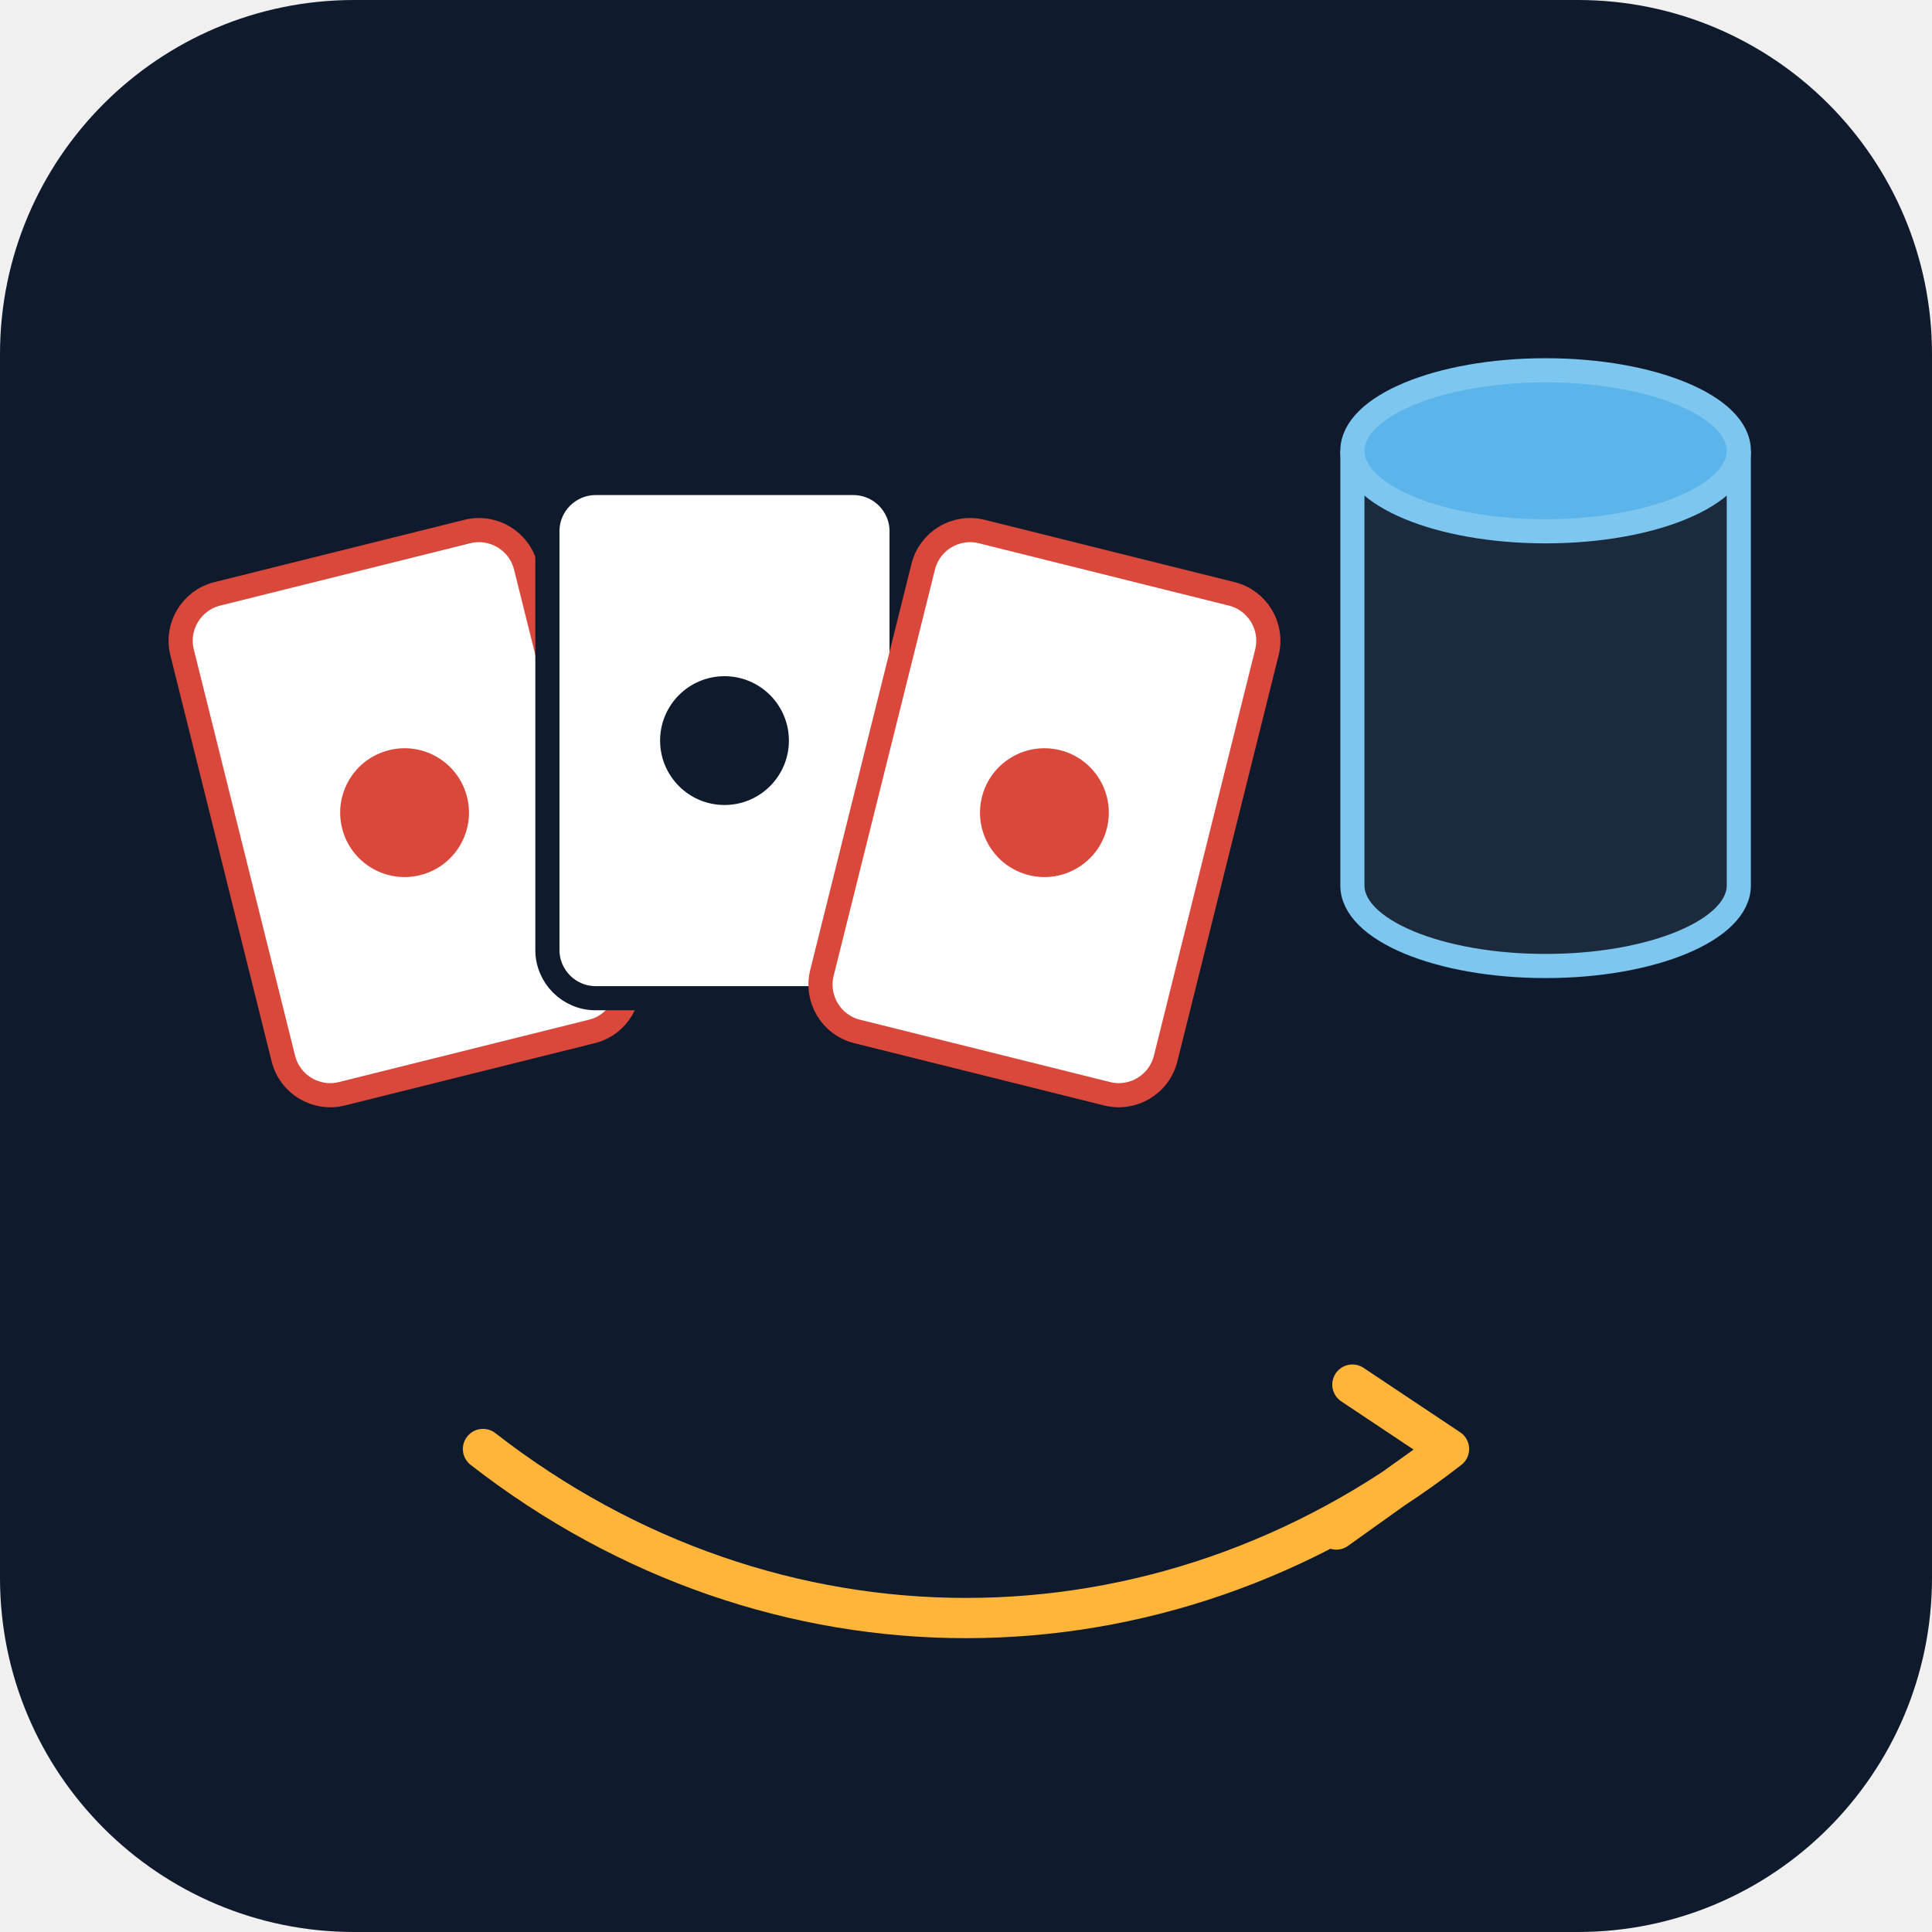
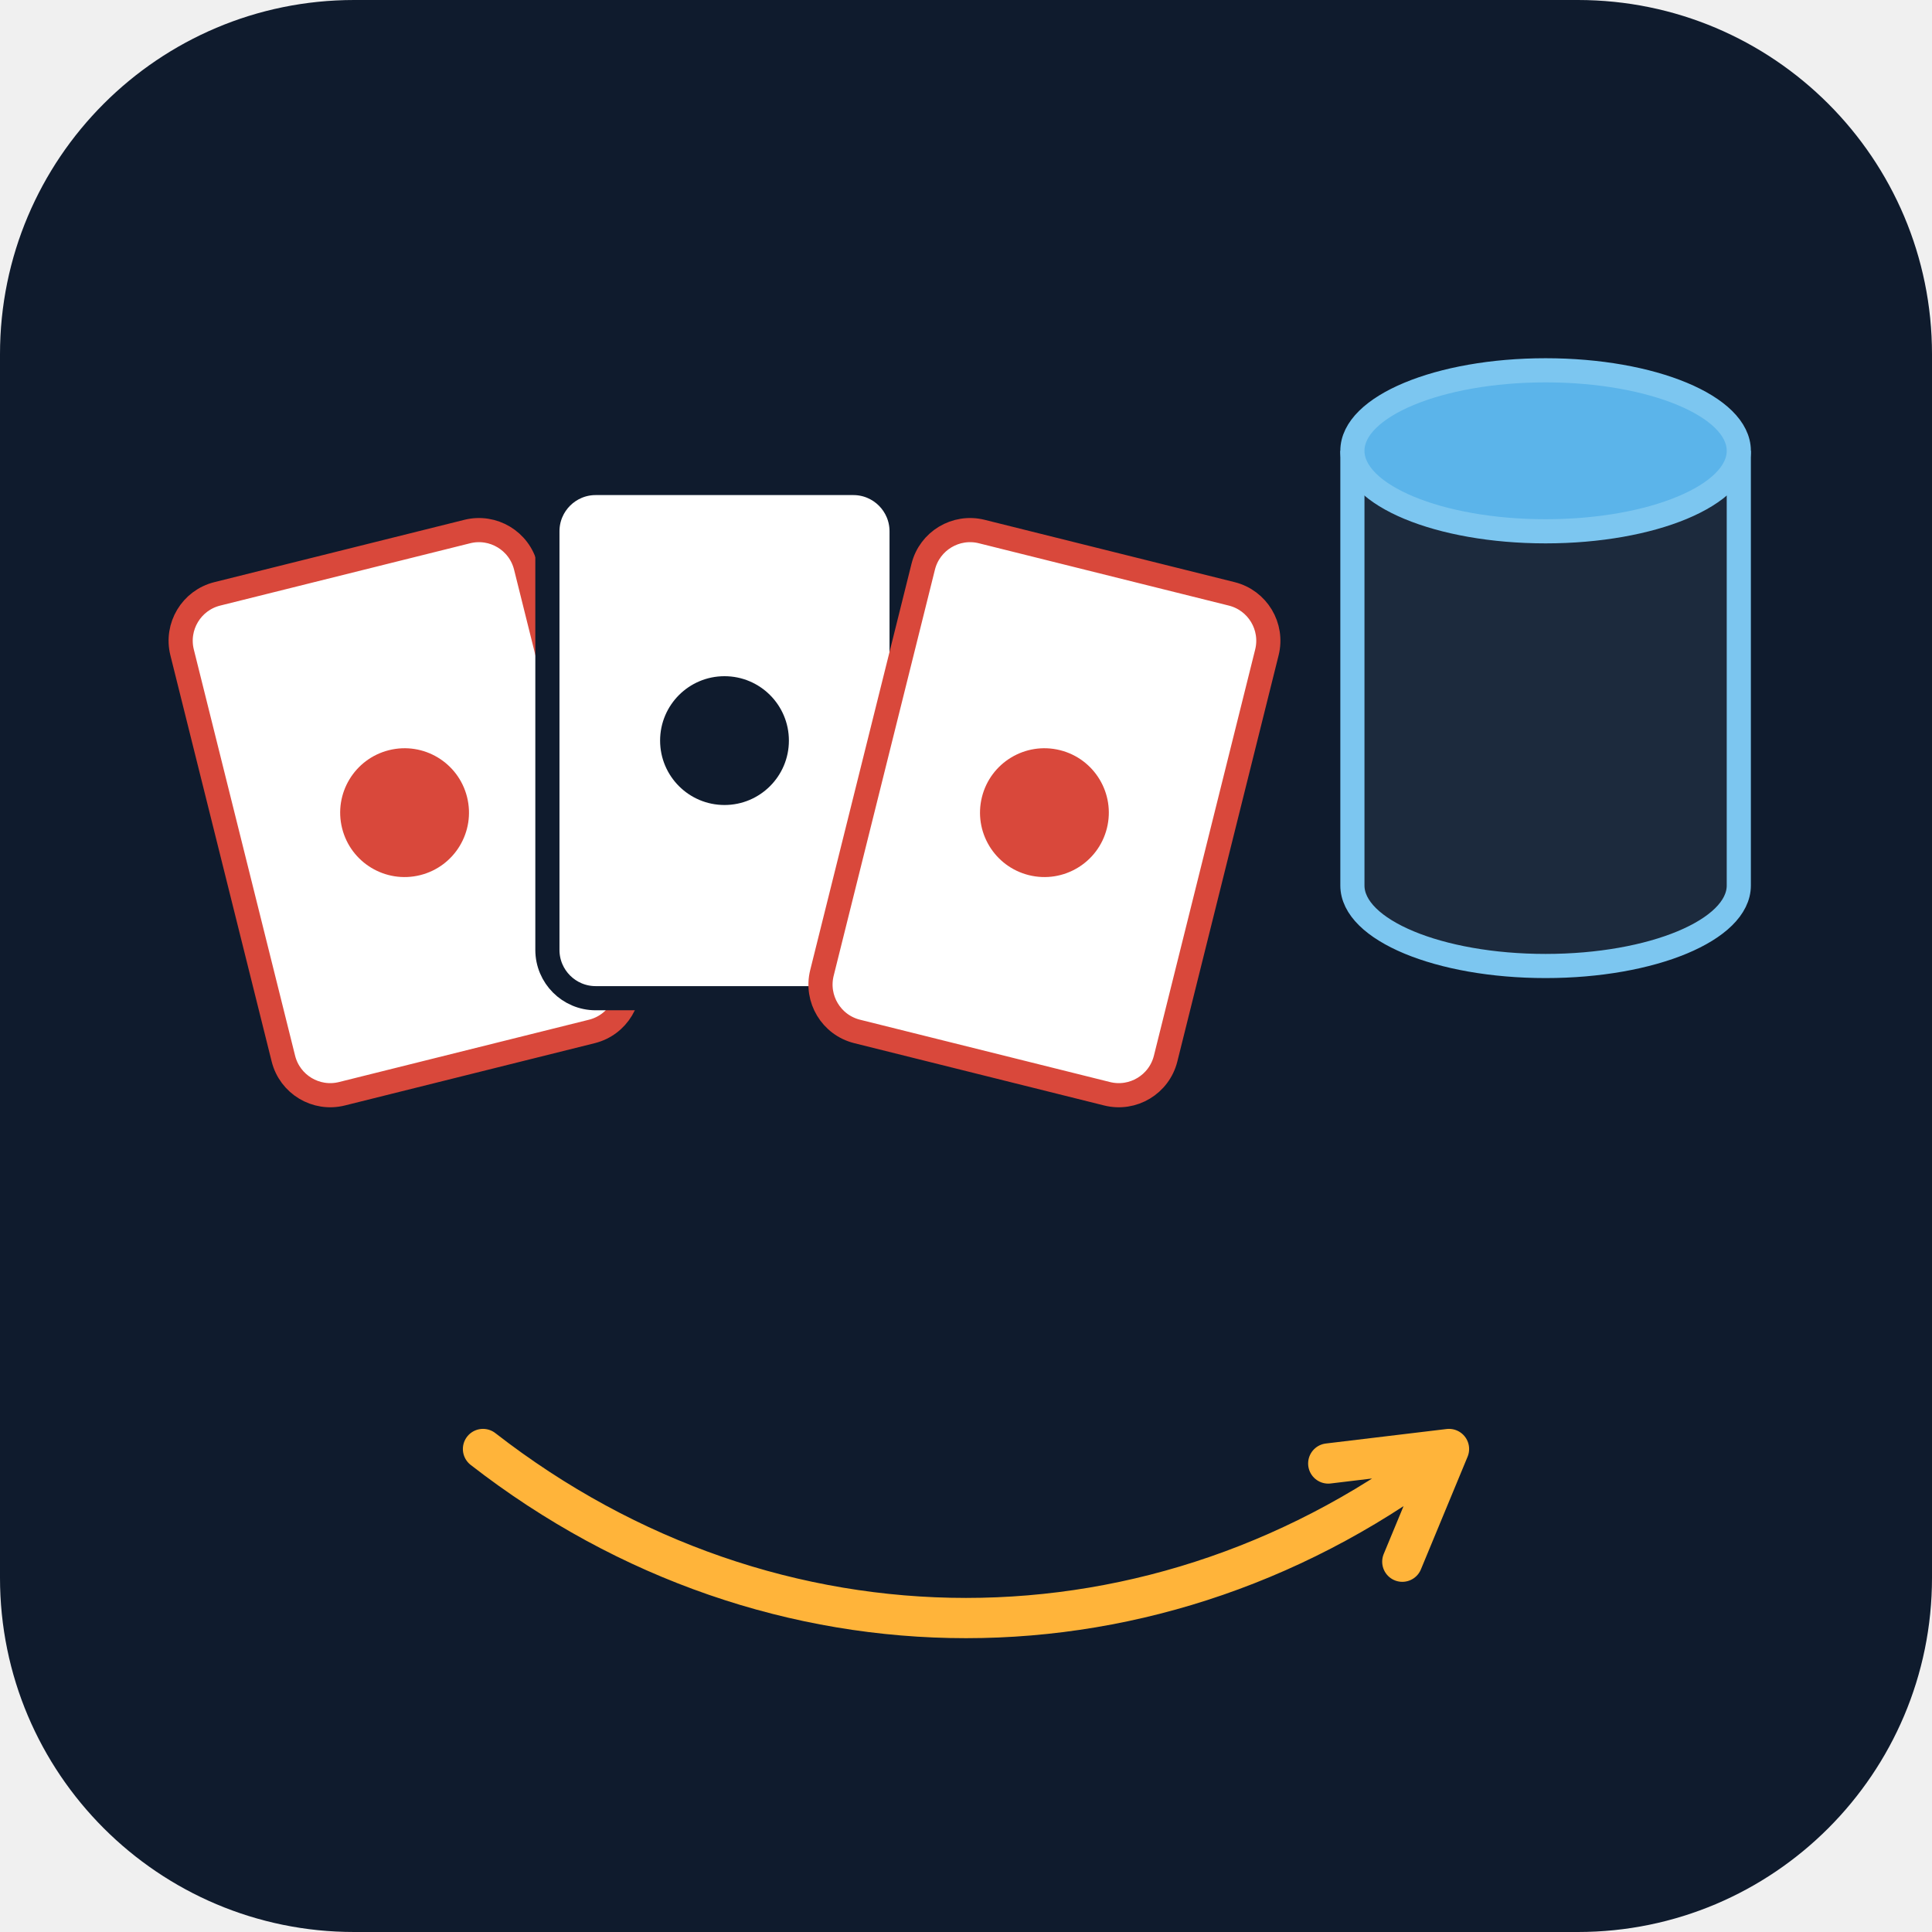
<svg xmlns="http://www.w3.org/2000/svg" viewBox="0 0 120 120" width="120" height="120" role="img">
  <rect width="120" height="120" rx="22" fill="#0f1b2d" />
  <g transform="rotate(-14 29 66)">
    <rect x="18" y="34" width="22" height="32" rx="3" fill="#fff" stroke="#d9483b" stroke-width="1.5" />
    <circle cx="29" cy="50" r="4" fill="#d9483b" />
  </g>
  <g transform="rotate(0 45 62)">
    <rect x="34" y="30" width="22" height="32" rx="3" fill="#fff" stroke="#0f1b2d" stroke-width="1.5" />
    <circle cx="45" cy="46" r="4" fill="#0f1b2d" />
  </g>
  <g transform="rotate(14 61 66)">
    <rect x="50" y="34" width="22" height="32" rx="3" fill="#fff" stroke="#d9483b" stroke-width="1.5" />
    <circle cx="61" cy="50" r="4" fill="#d9483b" />
  </g>
-   <path d="M30,90 C48,104 72,104 90,90 M84,86 L90,90 L83,95" stroke="#ffb43a" stroke-width="2.5" stroke-linecap="round" stroke-linejoin="round" fill="none" />
+   <path d="M30,90 C48,104 72,104 90,90 M82.5,90.9 L90,90 L87.1,97" stroke="#ffb43a" stroke-width="2.5" stroke-linecap="round" stroke-linejoin="round" fill="none" />
  <g>
    <path d="M84,28 V55 A12.0,5 0 0 0 108,55 V28" fill="#1c2a3d" stroke="#7cc6f0" stroke-width="1.5" />
    <ellipse cx="96.0" cy="28" rx="12.0" ry="5" fill="#5bb4ea" stroke="#7cc6f0" stroke-width="1.5" />
  </g>
</svg>
